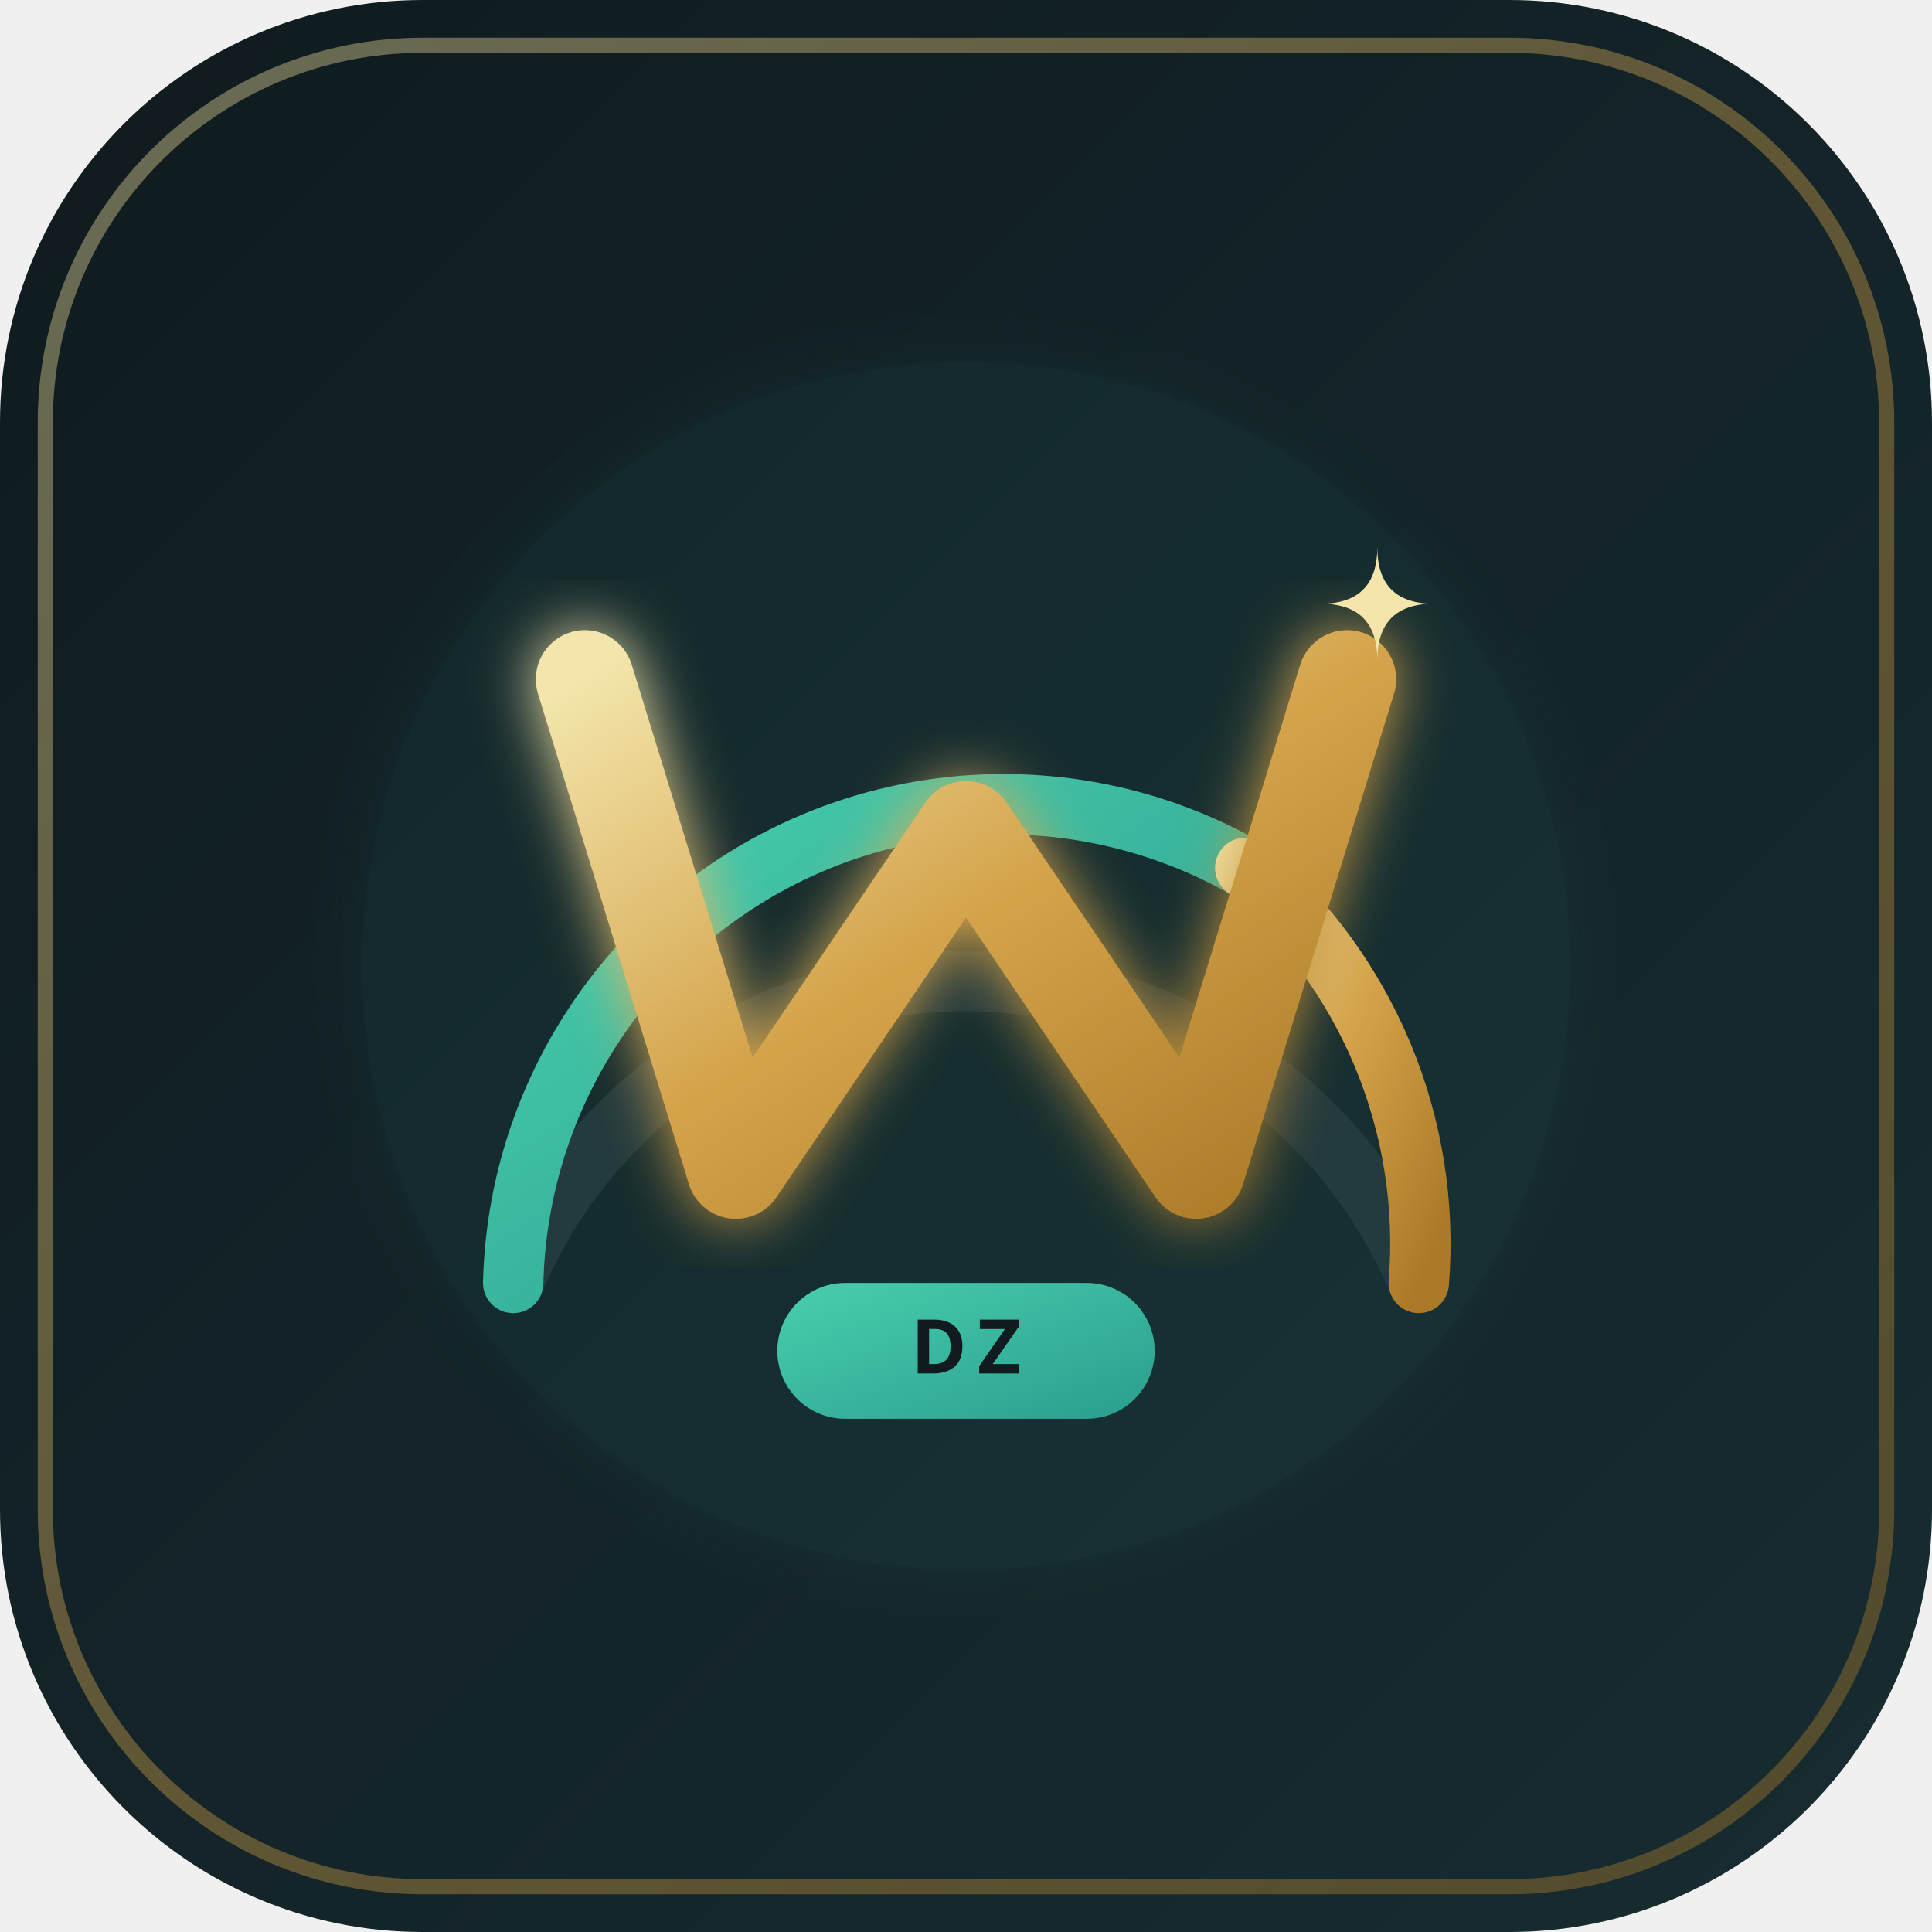
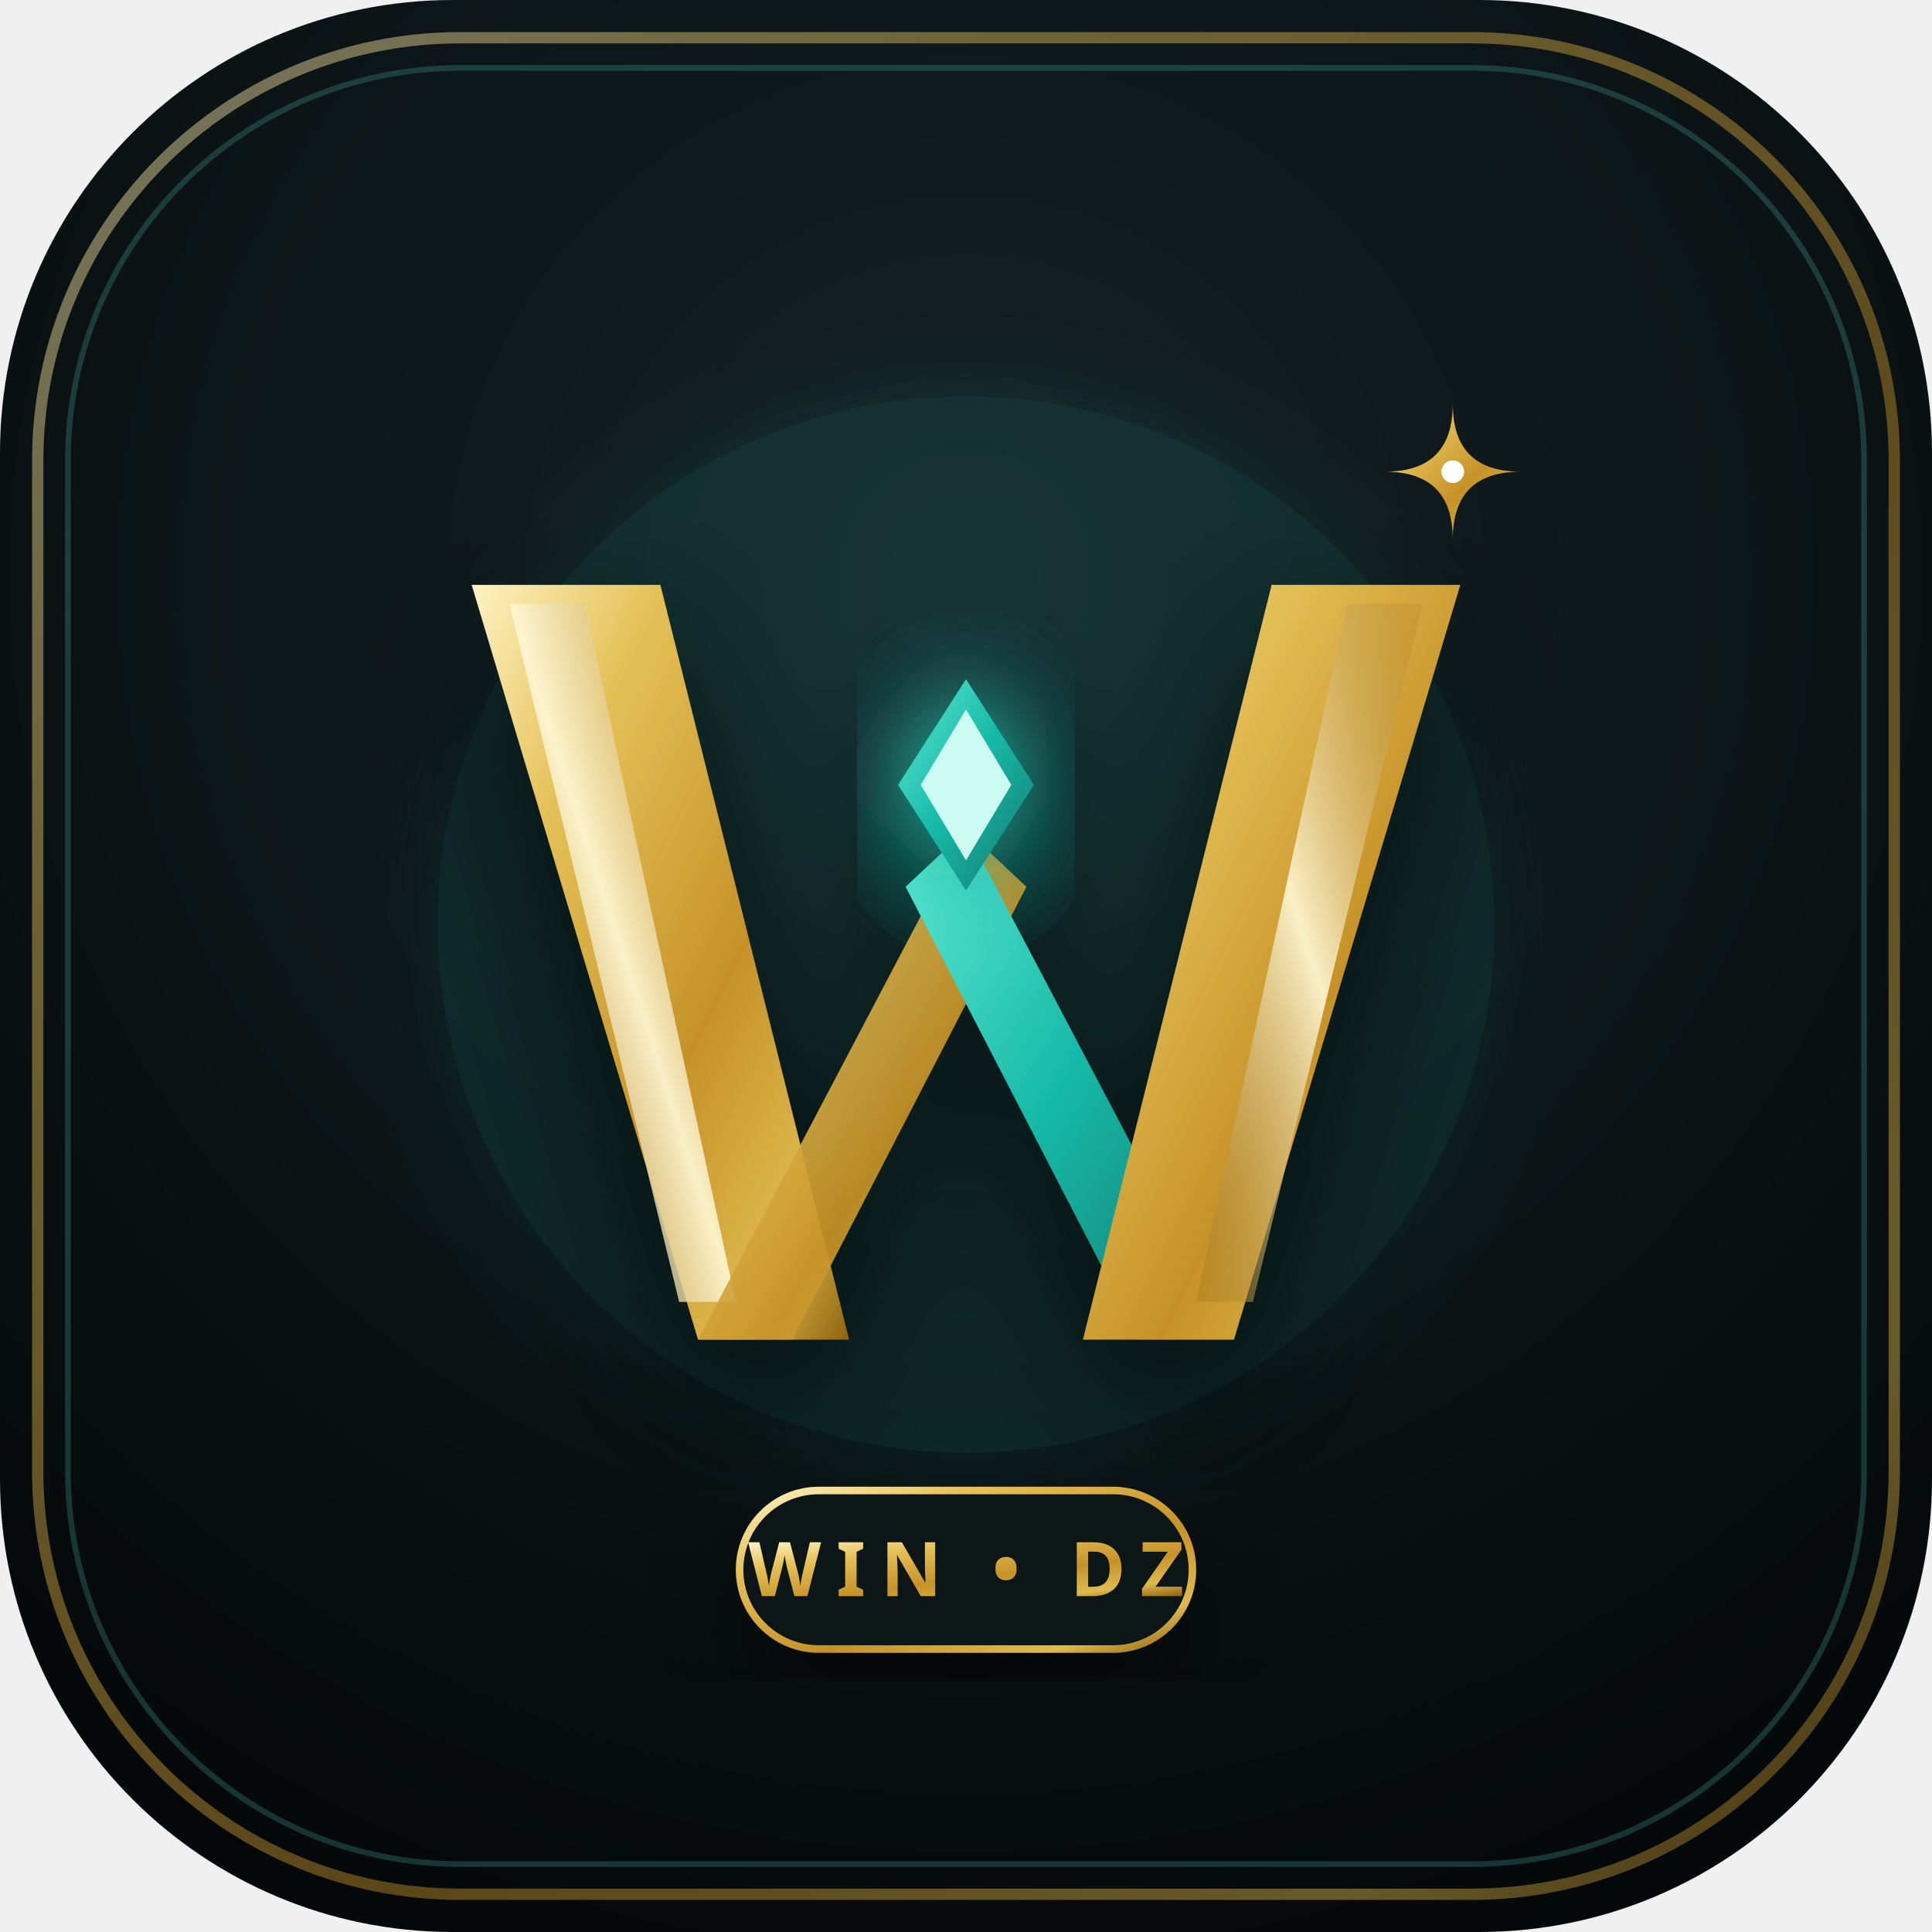
<svg xmlns="http://www.w3.org/2000/svg" viewBox="0 0 512 512" width="100%" height="100%">
  <defs>
-     <linearGradient id="bgGrad" x1="0%" y1="0%" x2="100%" y2="100%">
-       <stop offset="0%" stop-color="#0F1B1E" />
-       <stop offset="100%" stop-color="#182c31" />
+     <radialGradient id="obsidianGrad" cx="50%" cy="30%" r="75%">
+       <stop offset="0%" stop-color="#162226" />
+       <stop offset="60%" stop-color="#0B1315" />
+       <stop offset="100%" stop-color="#050809" />
+     </radialGradient>
+     <linearGradient id="royalGold" x1="0%" y1="0%" x2="100%" y2="100%">
+       <stop offset="0%" stop-color="#FFF3C4" />
+       <stop offset="25%" stop-color="#E5C158" />
+       <stop offset="60%" stop-color="#C69228" />
+       <stop offset="85%" stop-color="#DFBA4E" />
+       <stop offset="100%" stop-color="#8F620D" />
    </linearGradient>
-     <linearGradient id="goldGrad" x1="0%" y1="0%" x2="100%" y2="100%">
-       <stop offset="0%" stop-color="#F3E5AB" />
-       <stop offset="50%" stop-color="#D4A34A" />
-       <stop offset="100%" stop-color="#AA7A28" />
+     <linearGradient id="emeraldGrad" x1="0%" y1="0%" x2="100%" y2="100%">
+       <stop offset="0%" stop-color="#5EEAD4" />
+       <stop offset="50%" stop-color="#14B8A6" />
+       <stop offset="100%" stop-color="#0F766E" />
    </linearGradient>
-     <linearGradient id="tealGrad" x1="0%" y1="0%" x2="100%" y2="100%">
-       <stop offset="0%" stop-color="#48CFAD" />
-       <stop offset="100%" stop-color="#2A9D8F" />
+     <linearGradient id="specularGold" x1="0%" y1="100%" x2="100%" y2="0%">
+       <stop offset="0%" stop-color="#9A6B12" stop-opacity="0.3" />
+       <stop offset="50%" stop-color="#FFF8D6" stop-opacity="0.9" />
+       <stop offset="100%" stop-color="#AA7818" stop-opacity="0.2" />
    </linearGradient>
-     <filter id="glow" x="-20%" y="-20%" width="140%" height="140%">
-       <feGaussianBlur stdDeviation="8" result="blur" />
+     <filter id="luxuryGlow" x="-30%" y="-30%" width="160%" height="160%">
+       <feGaussianBlur stdDeviation="12" result="blur" />
      <feComposite in="SourceGraphic" in2="blur" operator="over" />
    </filter>
+     <filter id="subtleShadow" x="-20%" y="-20%" width="140%" height="140%">
+       <feDropShadow dx="0" dy="16" stdDeviation="20" flood-color="#000000" flood-opacity="0.7" />
+     </filter>
  </defs>
-   <rect width="512" height="512" rx="112" fill="url(#bgGrad)" />
-   <rect x="12" y="12" width="488" height="488" rx="100" fill="none" stroke="url(#goldGrad)" stroke-width="4" stroke-opacity="0.4" />
-   <circle cx="256" cy="256" r="160" fill="#2A9D8F" opacity="0.08" filter="url(#glow)" />
-   <path d="M 136 340 A 130 130 0 0 1 376 340" fill="none" stroke="#233a3e" stroke-width="16" stroke-linecap="round" />
-   <path d="M 136 340 A 130 130 0 0 1 330 230" fill="none" stroke="url(#tealGrad)" stroke-width="16" stroke-linecap="round" />
-   <path d="M 330 230 A 130 130 0 0 1 376 340" fill="none" stroke="url(#goldGrad)" stroke-width="16" stroke-linecap="round" />
-   <path d="M 155 180 L 195 310 L 256 220 L 317 310 L 357 180" fill="none" stroke="url(#goldGrad)" stroke-width="26" stroke-linecap="round" stroke-linejoin="round" filter="url(#glow)" />
-   <rect x="206" y="340" width="100" height="36" rx="18" fill="url(#tealGrad)" />
-   <text x="256" y="364" fill="#0F1B1E" font-family="'Plus Jakarta Sans', system-ui, sans-serif" font-weight="900" font-size="20" text-anchor="middle" letter-spacing="3">DZ</text>
-   <path d="M 365 145 Q 365 160 380 160 Q 365 160 365 175 Q 365 160 350 160 Q 365 160 365 145 Z" fill="#F3E5AB" />
+   <rect width="512" height="512" rx="120" fill="url(#obsidianGrad)" />
+   <rect x="10" y="10" width="492" height="492" rx="112" fill="none" stroke="url(#royalGold)" stroke-width="3" stroke-opacity="0.45" />
+   <rect x="18" y="18" width="476" height="476" rx="104" fill="none" stroke="#5EEAD4" stroke-width="1.5" stroke-opacity="0.2" />
+   <circle cx="256" cy="245" r="140" fill="#14B8A6" opacity="0.12" filter="url(#luxuryGlow)" />
+   <g filter="url(#subtleShadow)">
+     <path d="M 125 155 L 185 355 L 225 355 L 175 155 Z" fill="url(#royalGold)" />
+     <path d="M 135 160 L 180 345 L 195 345 L 155 160 Z" fill="url(#specularGold)" />
+     <path d="M 185 355 L 256 220 L 272 235 L 210 355 Z" fill="url(#royalGold)" fill-opacity="0.9" />
+     <path d="M 256 220 L 327 355 L 302 355 L 240 235 Z" fill="url(#emeraldGrad)" />
+     <path d="M 387 155 L 327 355 L 287 355 L 337 155 Z" fill="url(#royalGold)" />
+     <path d="M 377 160 L 332 345 L 317 345 L 357 160 Z" fill="url(#specularGold)" />
+     <polygon points="256,180 274,208 256,236 238,208" fill="url(#emeraldGrad)" filter="url(#luxuryGlow)" />
+     <polygon points="256,188 268,208 256,228 244,208" fill="#CCFBF1" />
+   </g>
+   <g transform="translate(0, 15)">
+     <rect x="196" y="380" width="120" height="42" rx="21" fill="#0B1315" stroke="url(#royalGold)" stroke-width="2" filter="url(#subtleShadow)" />
+     <text x="256" y="408" fill="url(#royalGold)" font-family="'Plus Jakarta Sans', system-ui, sans-serif" font-weight="900" font-size="20" text-anchor="middle" letter-spacing="4">WIN • DZ</text>
+   </g>
+   <g transform="translate(385, 125)">
+     <path d="M 0 -18 Q 0 0 18 0 Q 0 0 0 18 Q 0 0 -18 0 Q 0 0 0 -18 Z" fill="url(#royalGold)" />
+     <circle cx="0" cy="0" r="3" fill="#FFFFFF" />
+   </g>
</svg>
